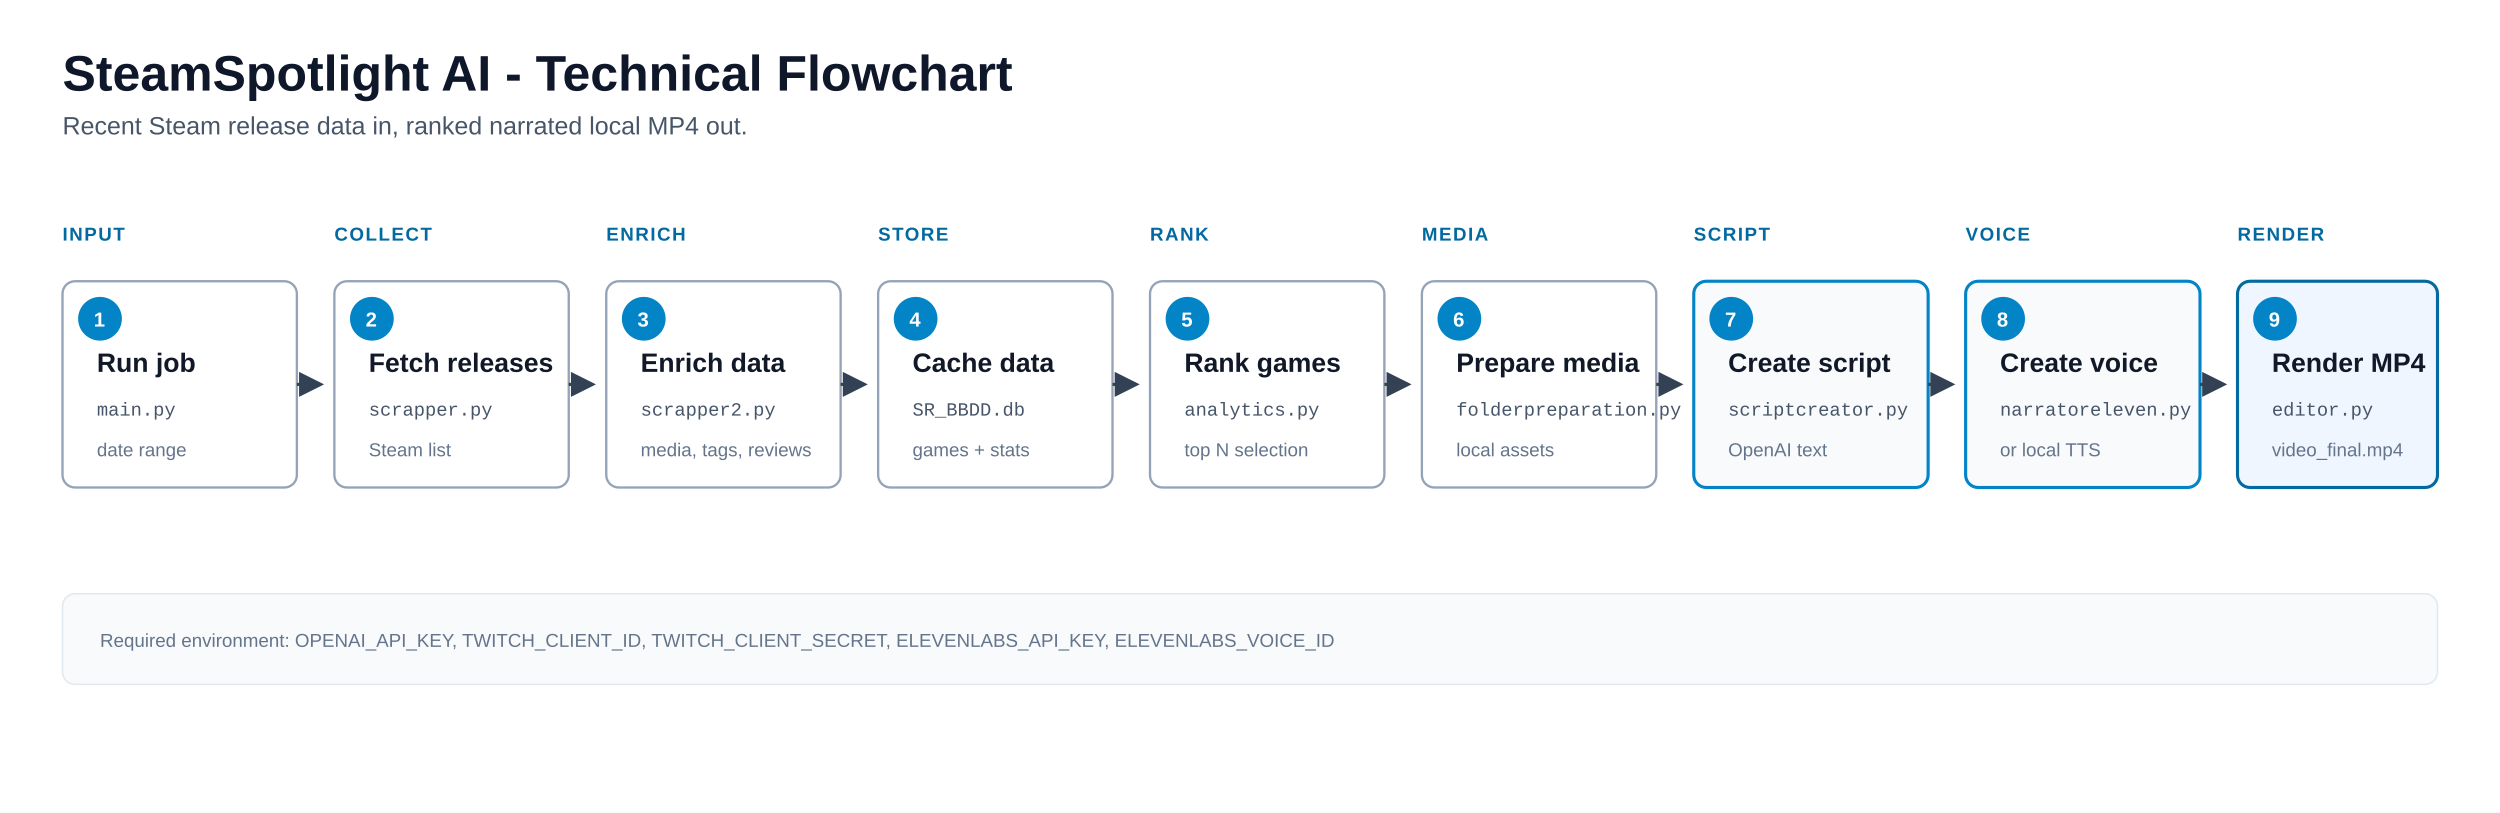
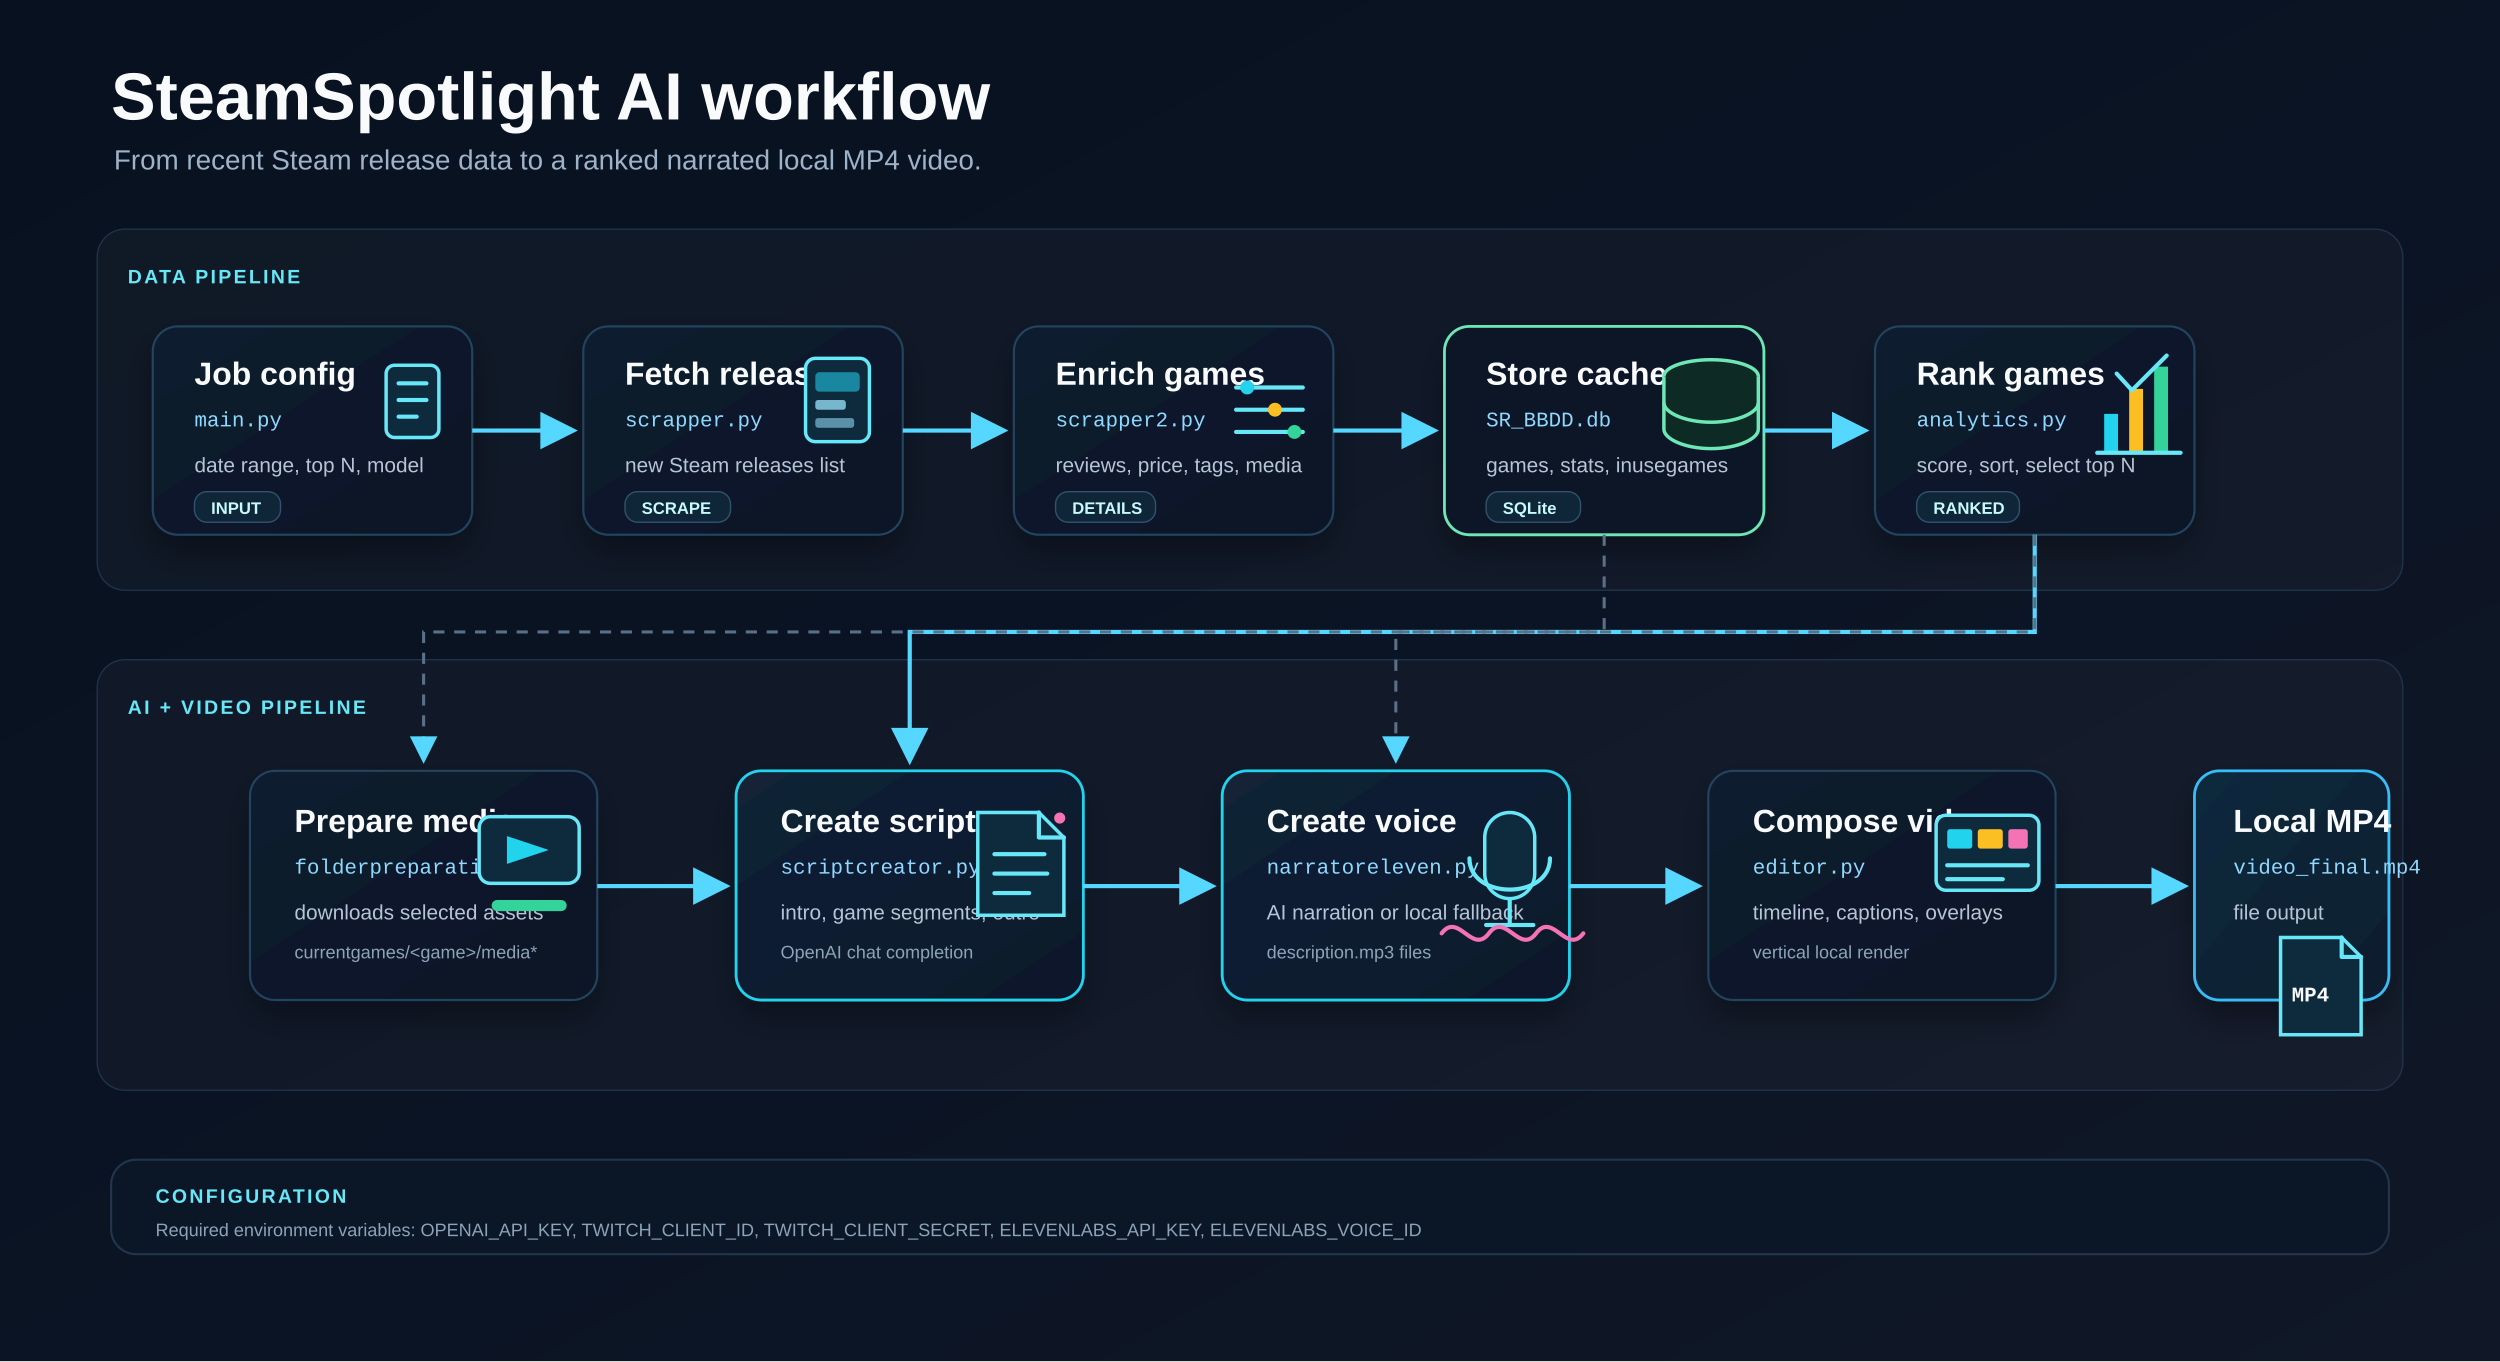
- <svg xmlns="http://www.w3.org/2000/svg" width="1600" height="520" viewBox="0 0 1600 520" role="img" aria-labelledby="title desc">
+ <svg xmlns="http://www.w3.org/2000/svg" width="1800" height="980" viewBox="0 0 1800 980" role="img" aria-labelledby="title desc">
  <defs>
-     <marker id="arrow" viewBox="0 0 10 10" refX="8.5" refY="5" markerWidth="8" markerHeight="8" orient="auto">
-       <path d="M 0 0 L 10 5 L 0 10 z" fill="#334155" />
+     <linearGradient id="bg" x1="0" y1="0" x2="1" y2="1">
+       <stop offset="0" stop-color="#08111f" />
+       <stop offset="0.55" stop-color="#0b1424" />
+       <stop offset="1" stop-color="#101827" />
+     </linearGradient>
+     <linearGradient id="card" x1="0" y1="0" x2="1" y2="1">
+       <stop offset="0" stop-color="#111c2e" />
+       <stop offset="1" stop-color="#0c1626" />
+     </linearGradient>
+     <linearGradient id="aiCard" x1="0" y1="0" x2="1" y2="1">
+       <stop offset="0" stop-color="#122235" />
+       <stop offset="1" stop-color="#0c182a" />
+     </linearGradient>
+     <linearGradient id="outputCard" x1="0" y1="0" x2="1" y2="1">
+       <stop offset="0" stop-color="#0f2a3e" />
+       <stop offset="1" stop-color="#0b1d2c" />
+     </linearGradient>
+     <marker id="arrow" viewBox="0 0 10 10" refX="8.5" refY="5" markerWidth="9" markerHeight="9" orient="auto">
+       <path d="M 0 0 L 10 5 L 0 10 z" fill="#55d7ff" />
    </marker>
+     <filter id="softShadow" x="-20%" y="-20%" width="140%" height="150%">
+       <feDropShadow dx="0" dy="12" stdDeviation="12" flood-color="#000000" flood-opacity="0.35" />
+     </filter>
    <style>
-       .bg { fill: #ffffff; }
-       .title { font: 700 32px Arial, Helvetica, sans-serif; fill: #0f172a; }
-       .subtitle { font: 400 16px Arial, Helvetica, sans-serif; fill: #475569; }
-       .phase { font: 700 12px Arial, Helvetica, sans-serif; letter-spacing: .08em; fill: #0369a1; }
-       .box { fill: #ffffff; stroke: #94a3b8; stroke-width: 1.5; rx: 8; }
-       .box-ai { fill: #f8fafc; stroke: #0284c7; stroke-width: 2; rx: 8; }
-       .box-output { fill: #eff6ff; stroke: #0369a1; stroke-width: 2; rx: 8; }
-       .label { font: 700 17px Arial, Helvetica, sans-serif; fill: #111827; }
-       .module { font: 400 12px Consolas, "Courier New", monospace; fill: #475569; }
-       .note { font: 400 12px Arial, Helvetica, sans-serif; fill: #64748b; }
-       .num { font: 700 13px Arial, Helvetica, sans-serif; fill: #ffffff; }
-       .badge { fill: #0284c7; }
-       .line { stroke: #334155; stroke-width: 2; fill: none; marker-end: url(#arrow); }
-       .footer { fill: #f8fafc; stroke: #e2e8f0; stroke-width: 1; rx: 8; }
+       .title { font: 800 48px Arial, Helvetica, sans-serif; fill: #f8fafc; }
+       .subtitle { font: 400 20px Arial, Helvetica, sans-serif; fill: #9fb3c8; }
+       .lane-label { font: 800 14px Arial, Helvetica, sans-serif; letter-spacing: .12em; fill: #67e8f9; }
+       .card { fill: url(#card); stroke: #24445e; stroke-width: 1.5; rx: 18; filter: url(#softShadow); }
+       .card-ai { fill: url(#aiCard); stroke: #22d3ee; stroke-width: 2; rx: 18; filter: url(#softShadow); }
+       .card-output { fill: url(#outputCard); stroke: #38bdf8; stroke-width: 2; rx: 18; filter: url(#softShadow); }
+       .db { fill: #0c1828; stroke: #6ee7b7; stroke-width: 2; rx: 18; filter: url(#softShadow); }
+       .label { font: 800 23px Arial, Helvetica, sans-serif; fill: #f8fafc; }
+       .module { font: 500 15px Consolas, "Courier New", monospace; fill: #8fd8ff; }
+       .note { font: 400 15px Arial, Helvetica, sans-serif; fill: #b6c5d6; }
+       .small { font: 400 13px Arial, Helvetica, sans-serif; fill: #8ca3b8; }
+       .chip { fill: #0f2638; stroke: #31526b; stroke-width: 1; rx: 9; }
+       .chipText { font: 700 12px Arial, Helvetica, sans-serif; fill: #c7f9ff; }
+       .arrow { stroke: #55d7ff; stroke-width: 3; fill: none; marker-end: url(#arrow); }
+       .arrow-muted { stroke: #5b7087; stroke-width: 2.2; stroke-dasharray: 8 7; fill: none; marker-end: url(#arrow); }
+       .icon-line { stroke: #67e8f9; stroke-width: 3; fill: none; stroke-linecap: round; stroke-linejoin: round; }
+       .icon-fill { fill: #0e2a3d; stroke: #67e8f9; stroke-width: 2.5; }
+       .accent { fill: #22d3ee; }
+       .accent2 { fill: #fbbf24; }
+       .accent3 { fill: #34d399; }
+       .accent4 { fill: #f472b6; }
+       .panel { fill: rgba(255,255,255,0.03); stroke: #1e3348; stroke-width: 1; rx: 20; }
    </style>
  </defs>
-   <rect class="bg" width="1600" height="520" />
-   <text x="40" y="58" class="title">SteamSpotlight AI - Technical Flowchart</text>
-   <text x="40" y="86" class="subtitle">Recent Steam release data in, ranked narrated local MP4 out.</text>
-   <text x="40" y="154" class="phase">INPUT</text>
-   <text x="214" y="154" class="phase">COLLECT</text>
-   <text x="388" y="154" class="phase">ENRICH</text>
-   <text x="562" y="154" class="phase">STORE</text>
-   <text x="736" y="154" class="phase">RANK</text>
-   <text x="910" y="154" class="phase">MEDIA</text>
-   <text x="1084" y="154" class="phase">SCRIPT</text>
-   <text x="1258" y="154" class="phase">VOICE</text>
-   <text x="1432" y="154" class="phase">RENDER</text>
-   <rect class="box" x="40" y="180" width="150" height="132" />
-   <circle class="badge" cx="64" cy="204" r="14" />
-   <text x="60" y="209" class="num">1</text>
-   <text x="62" y="238" class="label">Run job</text>
-   <text x="62" y="266" class="module">main.py</text>
-   <text x="62" y="292" class="note">date range</text>
-   <rect class="box" x="214" y="180" width="150" height="132" />
-   <circle class="badge" cx="238" cy="204" r="14" />
-   <text x="234" y="209" class="num">2</text>
-   <text x="236" y="238" class="label">Fetch releases</text>
-   <text x="236" y="266" class="module">scrapper.py</text>
-   <text x="236" y="292" class="note">Steam list</text>
-   <rect class="box" x="388" y="180" width="150" height="132" />
-   <circle class="badge" cx="412" cy="204" r="14" />
-   <text x="408" y="209" class="num">3</text>
-   <text x="410" y="238" class="label">Enrich data</text>
-   <text x="410" y="266" class="module">scrapper2.py</text>
-   <text x="410" y="292" class="note">media, tags, reviews</text>
-   <rect class="box" x="562" y="180" width="150" height="132" />
-   <circle class="badge" cx="586" cy="204" r="14" />
-   <text x="582" y="209" class="num">4</text>
-   <text x="584" y="238" class="label">Cache data</text>
-   <text x="584" y="266" class="module">SR_BBDD.db</text>
-   <text x="584" y="292" class="note">games + stats</text>
-   <rect class="box" x="736" y="180" width="150" height="132" />
-   <circle class="badge" cx="760" cy="204" r="14" />
-   <text x="756" y="209" class="num">5</text>
-   <text x="758" y="238" class="label">Rank games</text>
-   <text x="758" y="266" class="module">analytics.py</text>
-   <text x="758" y="292" class="note">top N selection</text>
-   <rect class="box" x="910" y="180" width="150" height="132" />
-   <circle class="badge" cx="934" cy="204" r="14" />
-   <text x="930" y="209" class="num">6</text>
-   <text x="932" y="238" class="label">Prepare media</text>
-   <text x="932" y="266" class="module">folderpreparation.py</text>
-   <text x="932" y="292" class="note">local assets</text>
-   <rect class="box-ai" x="1084" y="180" width="150" height="132" />
-   <circle class="badge" cx="1108" cy="204" r="14" />
-   <text x="1104" y="209" class="num">7</text>
-   <text x="1106" y="238" class="label">Create script</text>
-   <text x="1106" y="266" class="module">scriptcreator.py</text>
-   <text x="1106" y="292" class="note">OpenAI text</text>
-   <rect class="box-ai" x="1258" y="180" width="150" height="132" />
-   <circle class="badge" cx="1282" cy="204" r="14" />
-   <text x="1278" y="209" class="num">8</text>
-   <text x="1280" y="238" class="label">Create voice</text>
-   <text x="1280" y="266" class="module">narratoreleven.py</text>
-   <text x="1280" y="292" class="note">or local TTS</text>
-   <rect class="box-output" x="1432" y="180" width="128" height="132" />
-   <circle class="badge" cx="1456" cy="204" r="14" />
-   <text x="1452" y="209" class="num">9</text>
-   <text x="1454" y="238" class="label">Render MP4</text>
-   <text x="1454" y="266" class="module">editor.py</text>
-   <text x="1454" y="292" class="note">video_final.mp4</text>
-   <path class="line" d="M 190 246 H 205" />
-   <path class="line" d="M 364 246 H 379" />
-   <path class="line" d="M 538 246 H 553" />
-   <path class="line" d="M 712 246 H 727" />
-   <path class="line" d="M 886 246 H 901" />
-   <path class="line" d="M 1060 246 H 1075" />
-   <path class="line" d="M 1234 246 H 1249" />
-   <path class="line" d="M 1408 246 H 1423" />
-   <rect class="footer" x="40" y="380" width="1520" height="58" />
-   <text x="64" y="414" class="note">Required environment: OPENAI_API_KEY, TWITCH_CLIENT_ID, TWITCH_CLIENT_SECRET, ELEVENLABS_API_KEY, ELEVENLABS_VOICE_ID</text>
+   <rect width="1800" height="980" fill="url(#bg)" />
+   <text x="80" y="86" class="title">SteamSpotlight AI workflow</text>
+   <text x="82" y="122" class="subtitle">From recent Steam release data to a ranked narrated local MP4 video.</text>
+   <rect x="70" y="165" width="1660" height="260" class="panel" />
+   <rect x="70" y="475" width="1660" height="310" class="panel" />
+   <text x="92" y="204" class="lane-label">DATA PIPELINE</text>
+   <text x="92" y="514" class="lane-label">AI + VIDEO PIPELINE</text>
+   <rect x="110" y="235" width="230" height="150" class="card" />
+   <text x="140" y="277" class="label">Job config</text>
+   <text x="140" y="307" class="module">main.py</text>
+   <text x="140" y="340" class="note">date range, top N, model</text>
+   <rect x="140" y="354" width="62" height="22" class="chip" />
+   <text x="152" y="370" class="chipText">INPUT</text>
+   <g transform="translate(278 263)">
+     <rect x="0" y="0" width="38" height="52" rx="6" class="icon-fill" />
+     <path d="M 9 13 H 29 M 9 25 H 29 M 9 37 H 22" class="icon-line" />
+   </g>
+   <rect x="420" y="235" width="230" height="150" class="card" />
+   <text x="450" y="277" class="label">Fetch releases</text>
+   <text x="450" y="307" class="module">scrapper.py</text>
+   <text x="450" y="340" class="note">new Steam releases list</text>
+   <rect x="450" y="354" width="76" height="22" class="chip" />
+   <text x="462" y="370" class="chipText">SCRAPE</text>
+   <g transform="translate(580 258)">
+     <rect x="0" y="0" width="46" height="60" rx="7" fill="#0e2a3d" stroke="#67e8f9" stroke-width="2.5" />
+     <rect x="7" y="10" width="32" height="14" rx="3" fill="#22d3ee" opacity=".55" />
+     <rect x="7" y="30" width="22" height="7" rx="2" fill="#9ae6ff" opacity=".75" />
+     <rect x="7" y="43" width="28" height="7" rx="2" fill="#9ae6ff" opacity=".55" />
+   </g>
+   <rect x="730" y="235" width="230" height="150" class="card" />
+   <text x="760" y="277" class="label">Enrich games</text>
+   <text x="760" y="307" class="module">scrapper2.py</text>
+   <text x="760" y="340" class="note">reviews, price, tags, media</text>
+   <rect x="760" y="354" width="72" height="22" class="chip" />
+   <text x="772" y="370" class="chipText">DETAILS</text>
+   <g transform="translate(890 261)">
+     <path d="M 0 18 H 48 M 0 34 H 48 M 0 50 H 48" class="icon-line" />
+     <circle cx="8" cy="18" r="5" class="accent" />
+     <circle cx="28" cy="34" r="5" class="accent2" />
+     <circle cx="42" cy="50" r="5" class="accent3" />
+   </g>
+   <rect x="1040" y="235" width="230" height="150" class="db" />
+   <text x="1070" y="277" class="label">Store cache</text>
+   <text x="1070" y="307" class="module">SR_BBDD.db</text>
+   <text x="1070" y="340" class="note">games, stats, inusegames</text>
+   <rect x="1070" y="354" width="68" height="22" class="chip" />
+   <text x="1082" y="370" class="chipText">SQLite</text>
+   <g transform="translate(1198 259)">
+     <ellipse cx="34" cy="12" rx="34" ry="12" fill="#0d2a24" stroke="#6ee7b7" stroke-width="2.5" />
+     <path d="M 0 12 V 50 C 0 57 15 64 34 64 C 53 64 68 57 68 50 V 12" fill="#0d2a24" stroke="#6ee7b7" stroke-width="2.5" />
+     <path d="M 0 31 C 0 38 15 45 34 45 C 53 45 68 38 68 31" fill="none" stroke="#6ee7b7" stroke-width="2.5" />
+   </g>
+   <rect x="1350" y="235" width="230" height="150" class="card" />
+   <text x="1380" y="277" class="label">Rank games</text>
+   <text x="1380" y="307" class="module">analytics.py</text>
+   <text x="1380" y="340" class="note">score, sort, select top N</text>
+   <rect x="1380" y="354" width="74" height="22" class="chip" />
+   <text x="1392" y="370" class="chipText">RANKED</text>
+   <g transform="translate(1515 256)">
+     <rect x="0" y="42" width="10" height="28" class="accent" />
+     <rect x="18" y="24" width="10" height="46" class="accent2" />
+     <rect x="36" y="8" width="10" height="62" class="accent3" />
+     <path d="M -5 70 H 55" class="icon-line" />
+     <path d="M 9 13 L 20 25 L 45 0" class="icon-line" />
+   </g>
+   <path d="M 340 310 H 412" class="arrow" />
+   <path d="M 650 310 H 722" class="arrow" />
+   <path d="M 960 310 H 1032" class="arrow" />
+   <path d="M 1270 310 H 1342" class="arrow" />
+   <rect x="180" y="555" width="250" height="165" class="card" />
+   <text x="212" y="599" class="label">Prepare media</text>
+   <text x="212" y="629" class="module">folderpreparation.py</text>
+   <text x="212" y="662" class="note">downloads selected assets</text>
+   <text x="212" y="690" class="small">currentgames/&lt;game&gt;/media*</text>
+   <g transform="translate(345 588)">
+     <rect x="0" y="0" width="72" height="48" rx="8" fill="#0e2a3d" stroke="#67e8f9" stroke-width="2.5" />
+     <path d="M 20 14 L 50 24 L 20 34 Z" fill="#22d3ee" />
+     <rect x="9" y="60" width="54" height="8" rx="4" class="accent3" />
+   </g>
+   <rect x="530" y="555" width="250" height="165" class="card-ai" />
+   <text x="562" y="599" class="label">Create script</text>
+   <text x="562" y="629" class="module">scriptcreator.py</text>
+   <text x="562" y="662" class="note">intro, game segments, outro</text>
+   <text x="562" y="690" class="small">OpenAI chat completion</text>
+   <g transform="translate(696 585)">
+     <path d="M 8 0 H 52 L 70 18 V 74 H 8 Z" fill="#0e2a3d" stroke="#67e8f9" stroke-width="2.5" />
+     <path d="M 52 0 V 18 H 70" class="icon-line" />
+     <path d="M 20 30 H 56 M 20 44 H 58 M 20 58 H 45" class="icon-line" />
+     <circle cx="67" cy="4" r="4" class="accent4" />
+   </g>
+   <rect x="880" y="555" width="250" height="165" class="card-ai" />
+   <text x="912" y="599" class="label">Create voice</text>
+   <text x="912" y="629" class="module">narratoreleven.py</text>
+   <text x="912" y="662" class="note">AI narration or local fallback</text>
+   <text x="912" y="690" class="small">description.mp3 files</text>
+   <g transform="translate(1046 580)">
+     <rect x="23" y="5" width="36" height="62" rx="18" fill="#0e2a3d" stroke="#67e8f9" stroke-width="2.5" />
+     <path d="M 12 38 C 12 68 70 68 70 38 M 41 68 V 86 M 24 86 H 58" class="icon-line" />
+     <path d="M -8 92 C 4 76 14 108 26 92 C 38 76 48 108 60 92 C 72 76 82 108 94 92" fill="none" stroke="#f472b6" stroke-width="3" stroke-linecap="round" />
+   </g>
+   <rect x="1230" y="555" width="250" height="165" class="card" />
+   <text x="1262" y="599" class="label">Compose video</text>
+   <text x="1262" y="629" class="module">editor.py</text>
+   <text x="1262" y="662" class="note">timeline, captions, overlays</text>
+   <text x="1262" y="690" class="small">vertical local render</text>
+   <g transform="translate(1394 587)">
+     <rect x="0" y="0" width="74" height="54" rx="7" fill="#0e2a3d" stroke="#67e8f9" stroke-width="2.5" />
+     <rect x="8" y="10" width="18" height="14" rx="2" class="accent" />
+     <rect x="30" y="10" width="18" height="14" rx="2" class="accent2" />
+     <rect x="52" y="10" width="14" height="14" rx="2" class="accent4" />
+     <path d="M 8 36 H 66 M 8 46 H 48" class="icon-line" />
+   </g>
+   <rect x="1580" y="555" width="140" height="165" class="card-output" />
+   <text x="1608" y="599" class="label">Local MP4</text>
+   <text x="1608" y="629" class="module">video_final.mp4</text>
+   <text x="1608" y="662" class="note">file output</text>
+   <g transform="translate(1642 675)">
+     <path d="M 0 0 H 44 L 58 14 V 70 H 0 Z" fill="#0e2a3d" stroke="#67e8f9" stroke-width="2.5" />
+     <path d="M 44 0 V 14 H 58" class="icon-line" />
+     <text x="8" y="46" font-family="Consolas, 'Courier New', monospace" font-size="15" font-weight="700" fill="#f8fafc">MP4</text>
+   </g>
+   <path d="M 430 638 H 522" class="arrow" />
+   <path d="M 780 638 H 872" class="arrow" />
+   <path d="M 1130 638 H 1222" class="arrow" />
+   <path d="M 1480 638 H 1572" class="arrow" />
+   <path d="M 1465 385 V 455 H 655 V 547" class="arrow" />
+   <path d="M 1465 385 V 455 H 305 V 547" class="arrow-muted" />
+   <path d="M 1155 385 V 455 H 1005 V 547" class="arrow-muted" />
+   <rect x="80" y="835" width="1640" height="68" rx="18" fill="#0b1726" stroke="#21364d" stroke-width="1.5" />
+   <text x="112" y="866" class="lane-label">CONFIGURATION</text>
+   <text x="112" y="890" class="small">Required environment variables: OPENAI_API_KEY, TWITCH_CLIENT_ID, TWITCH_CLIENT_SECRET, ELEVENLABS_API_KEY, ELEVENLABS_VOICE_ID</text>
</svg>
